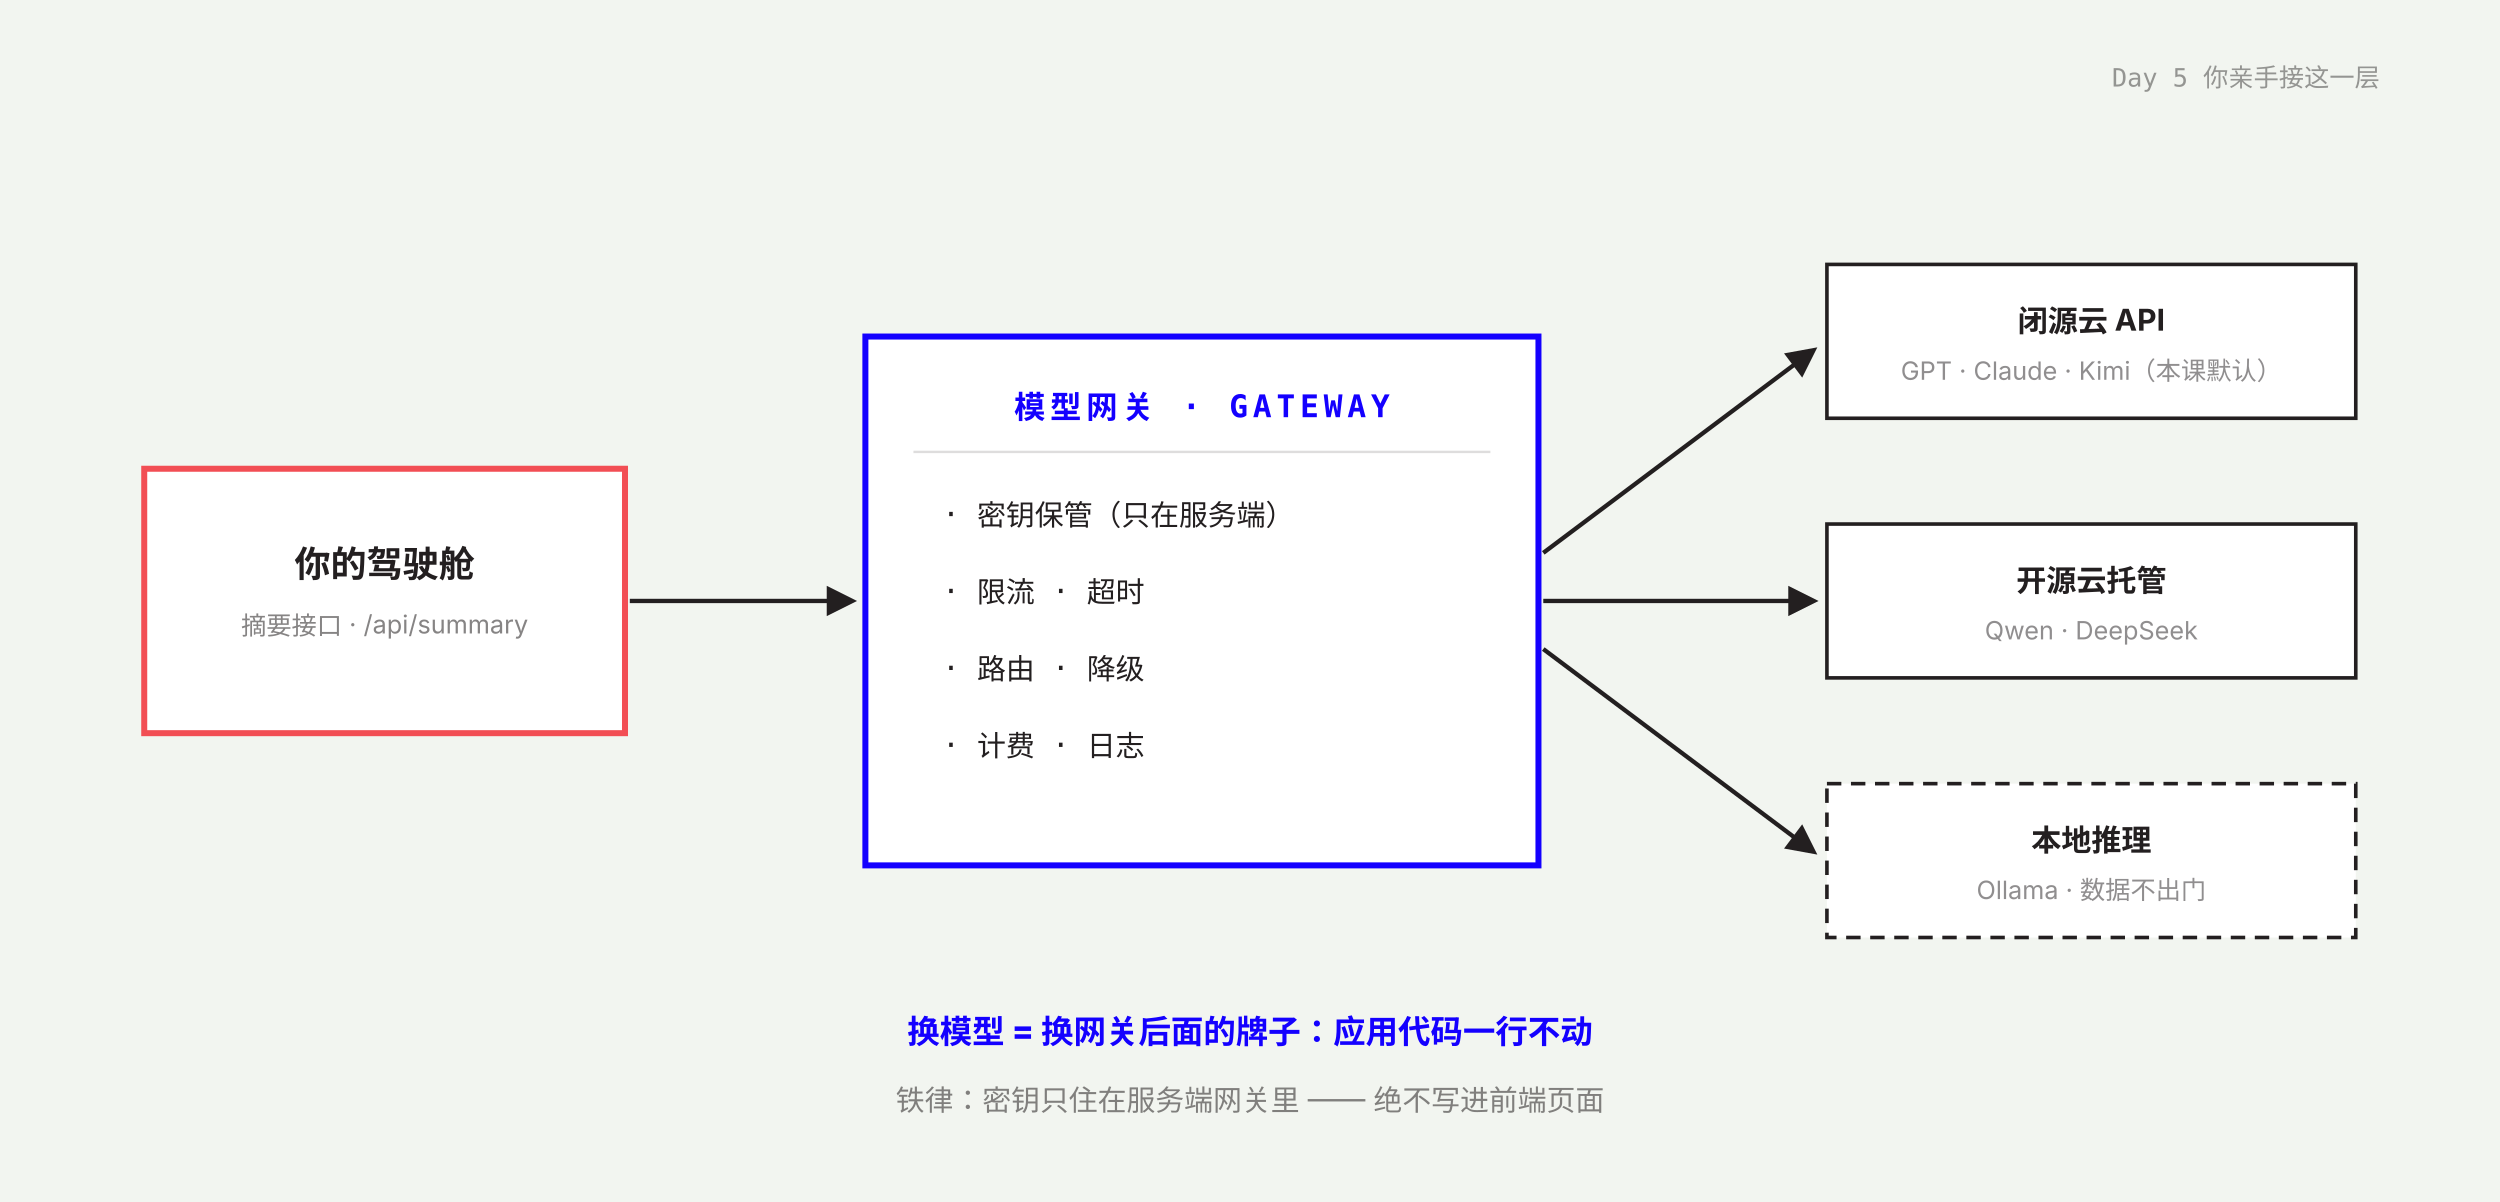
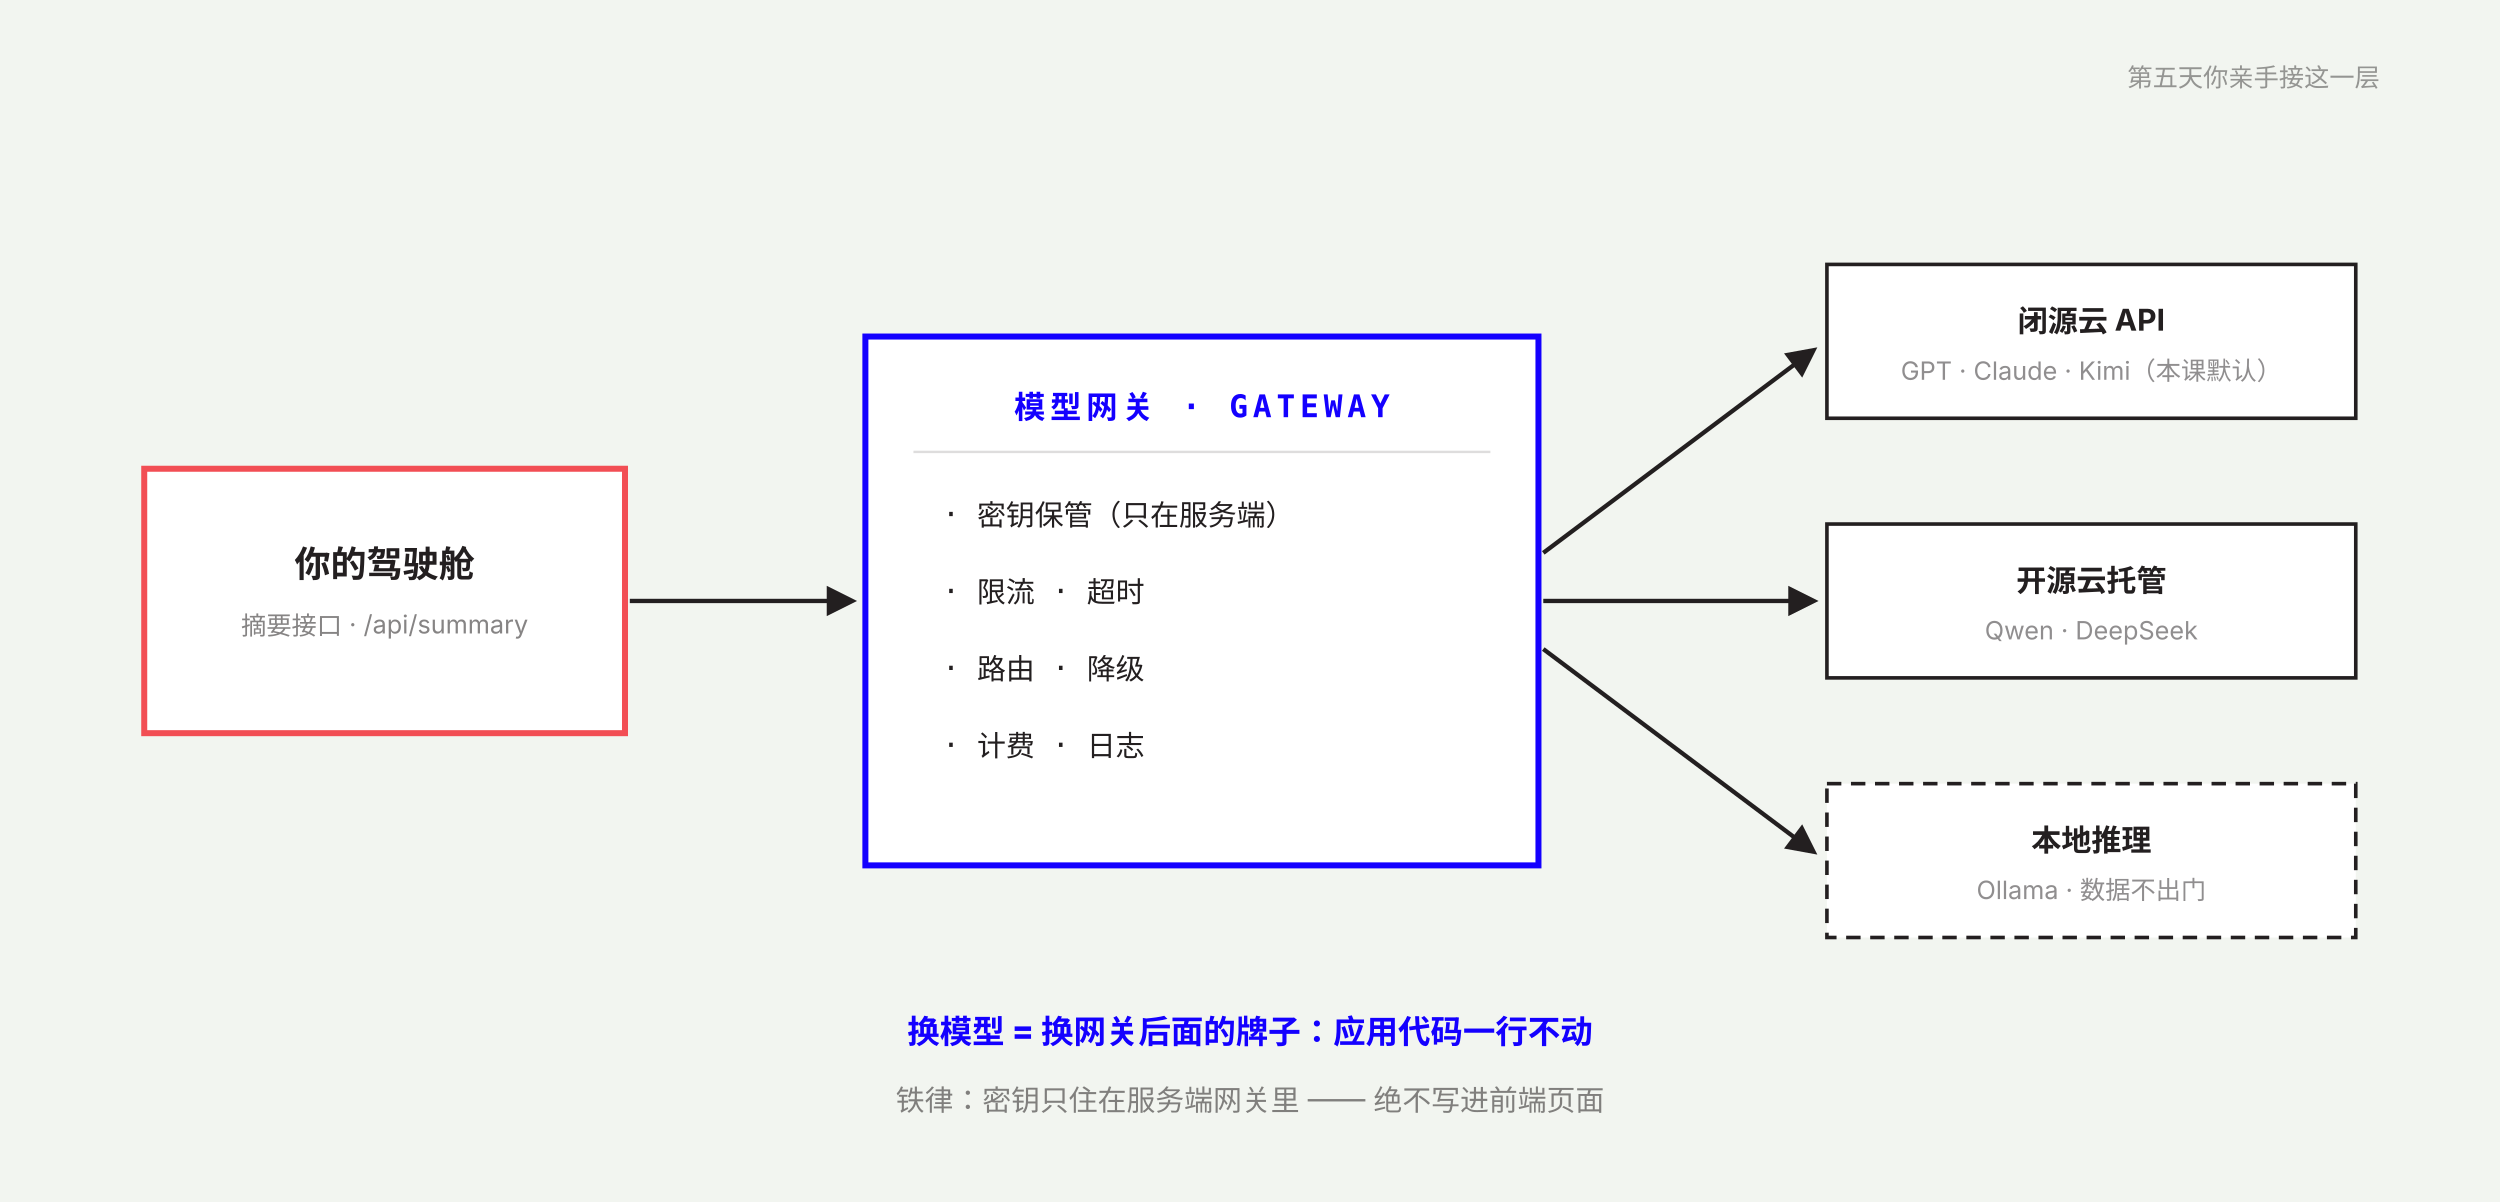
<svg xmlns="http://www.w3.org/2000/svg" viewBox="0 0 1040 500" font-family="-apple-system,BlinkMacSystemFont,'PingFang SC','Hiragino Sans GB','Microsoft YaHei',sans-serif" role="img" aria-label="模型网关图">
  <defs>
    <marker id="gw-arrow" viewBox="0 0 10 10" refX="8" refY="5" markerWidth="7" markerHeight="7" orient="auto-start-reverse">
      <path d="M0 0 L10 5 L0 10 z" fill="#231f20" />
    </marker>
  </defs>
  <rect width="1040" height="500" fill="#f2f5f0" />
-   <text x="990" y="36" text-anchor="end" font-size="10.5" fill="rgba(35,31,32,.45)" style="font-family:'SF Mono',Menlo,monospace">Day 5 你亲手接这一层</text>
+   <text x="990" y="36" text-anchor="end" font-size="10.5" fill="rgba(35,31,32,.45)" style="font-family:'SF Mono',Menlo,monospace">第五天你亲手接这一层</text>
  <rect x="60" y="195" width="200" height="110" fill="#ffffff" stroke="#f24e54" stroke-width="2.5" />
  <text x="160" y="240" text-anchor="middle" font-size="15" font-weight="800" fill="#231f20">你的驾驶舱</text>
  <text x="160" y="264" text-anchor="middle" font-size="10.5" fill="rgba(35,31,32,.55)">摘要接口 · /api/summary</text>
  <rect x="360" y="140" width="280" height="220" fill="#ffffff" stroke="#1400ff" stroke-width="2.5" />
  <text x="500" y="174" text-anchor="middle" font-size="13" font-weight="800" fill="#1400ff" letter-spacing="2" style="font-family:'SF Mono',Menlo,monospace">模型网关 · GATEWAY</text>
  <line x1="380" y1="188" x2="620" y2="188" stroke="rgba(35,31,32,.15)" />
  <g font-size="12" fill="#231f20" style="font-family:'SF Mono',Menlo,monospace">
    <text x="392" y="218">· 密钥保管（只在服务端）</text>
    <text x="392" y="250">· 限流 · 超时</text>
    <text x="392" y="282">· 路由 · 降级</text>
    <text x="392" y="314">· 计费 · 日志</text>
  </g>
  <rect x="760" y="110" width="220" height="64" fill="#ffffff" stroke="#231f20" stroke-width="1.5" />
  <text x="870" y="138" text-anchor="middle" font-size="12.5" font-weight="700" fill="#231f20">闭源云 API</text>
  <text x="870" y="158" text-anchor="middle" font-size="10.5" fill="rgba(35,31,32,.5)">GPT · Claude · Kimi（本课默认）</text>
  <rect x="760" y="218" width="220" height="64" fill="#ffffff" stroke="#231f20" stroke-width="1.5" />
  <text x="870" y="246" text-anchor="middle" font-size="12.5" font-weight="700" fill="#231f20">开源云托管</text>
  <text x="870" y="266" text-anchor="middle" font-size="10.5" fill="rgba(35,31,32,.5)">Qwen · DeepSeek</text>
  <rect x="760" y="326" width="220" height="64" fill="#ffffff" stroke="#231f20" stroke-width="1.5" stroke-dasharray="6 4" />
  <text x="870" y="354" text-anchor="middle" font-size="12.5" font-weight="700" fill="#231f20">本地推理</text>
  <text x="870" y="374" text-anchor="middle" font-size="10.5" fill="rgba(35,31,32,.5)">Ollama · 数据不出门</text>
  <line x1="262" y1="250" x2="354" y2="250" stroke="#231f20" stroke-width="1.8" marker-end="url(#gw-arrow)" />
  <line x1="642" y1="230" x2="754" y2="146" stroke="#231f20" stroke-width="1.8" marker-end="url(#gw-arrow)" />
  <line x1="642" y1="250" x2="754" y2="250" stroke="#231f20" stroke-width="1.8" marker-end="url(#gw-arrow)" />
  <line x1="642" y1="270" x2="754" y2="354" stroke="#231f20" stroke-width="1.8" marker-end="url(#gw-arrow)" />
  <text x="520" y="434" text-anchor="middle" font-size="13.5" font-weight="800" fill="#1400ff">换模型 = 换网关后面的牌子：应用代码一行不动</text>
  <text x="520" y="462" text-anchor="middle" font-size="12" fill="rgba(35,31,32,.55)">铁律：密钥只住在服务端网关里 —— 绝不写进前端页面</text>
</svg>
